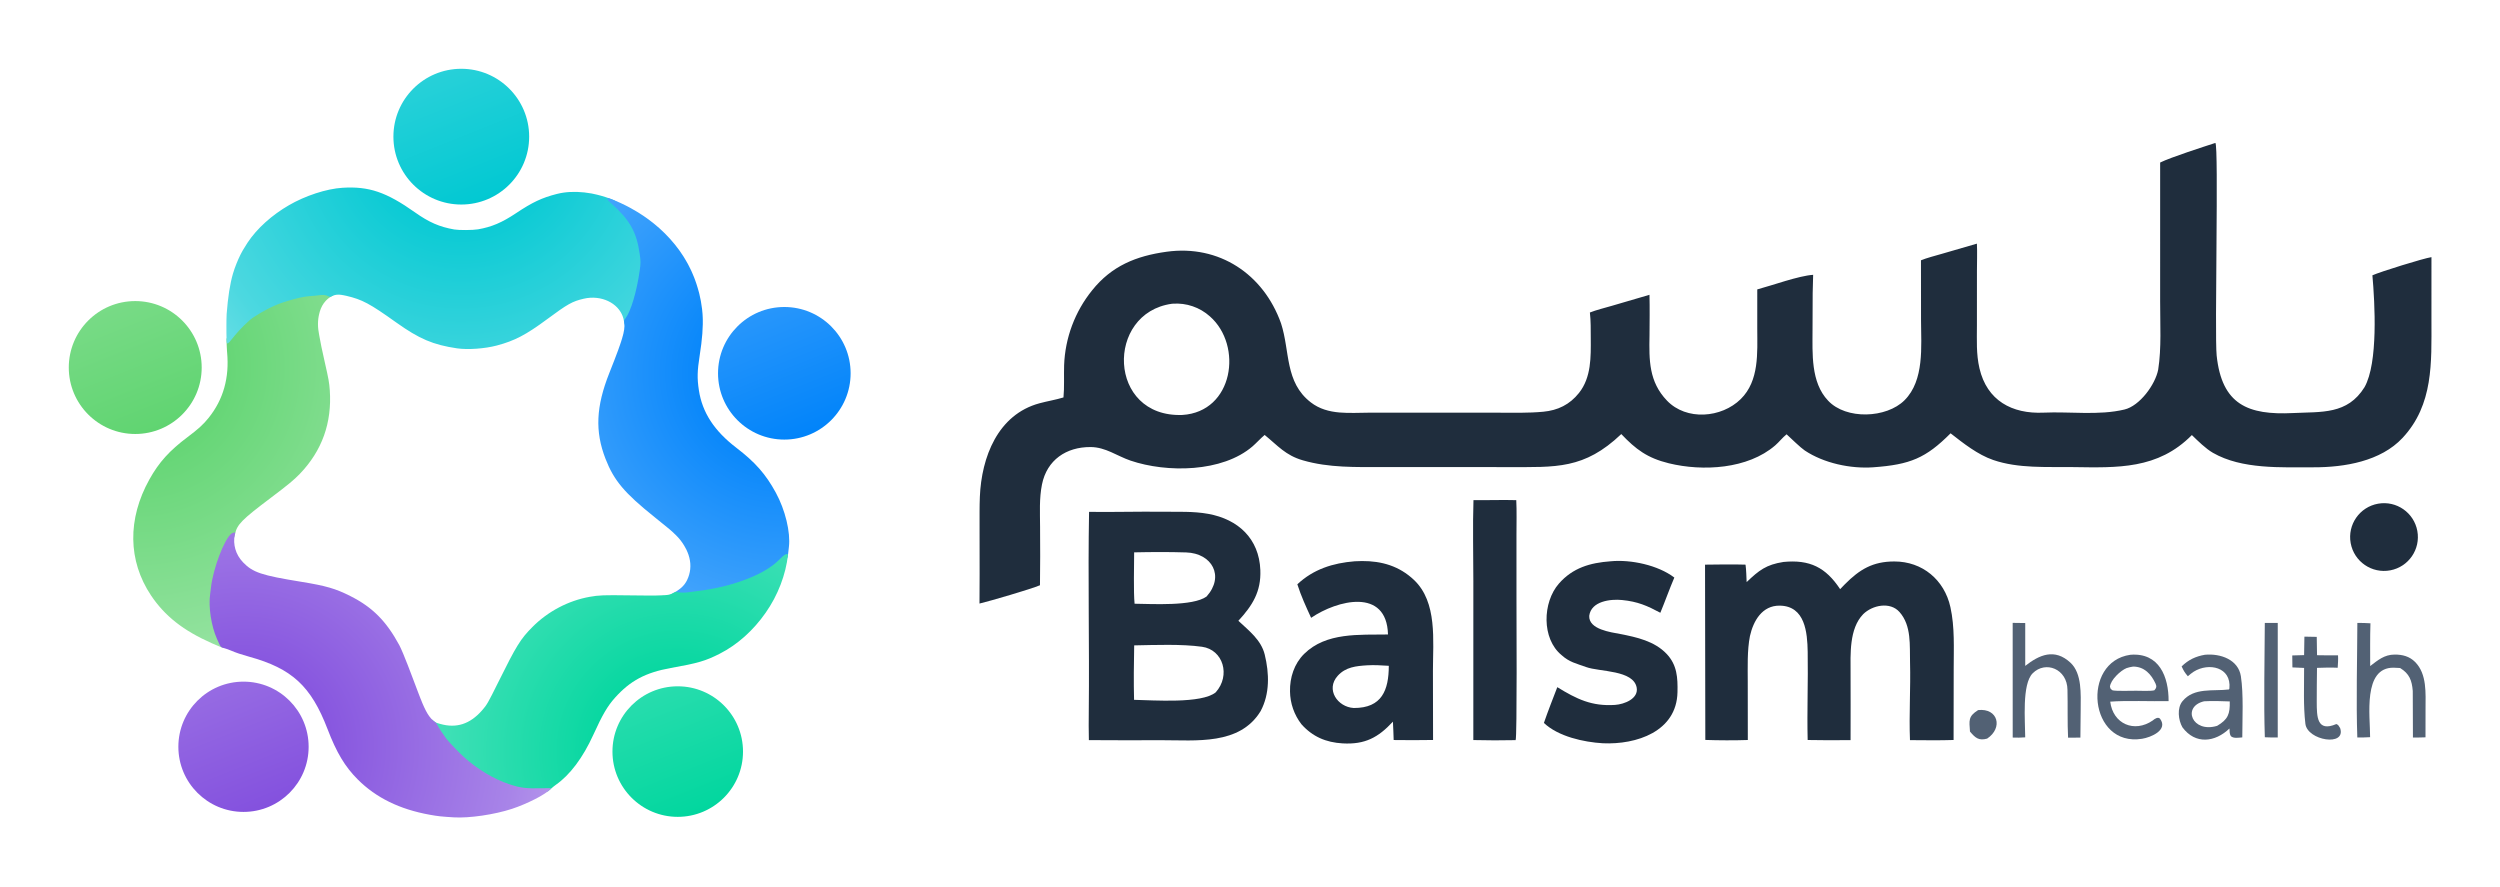
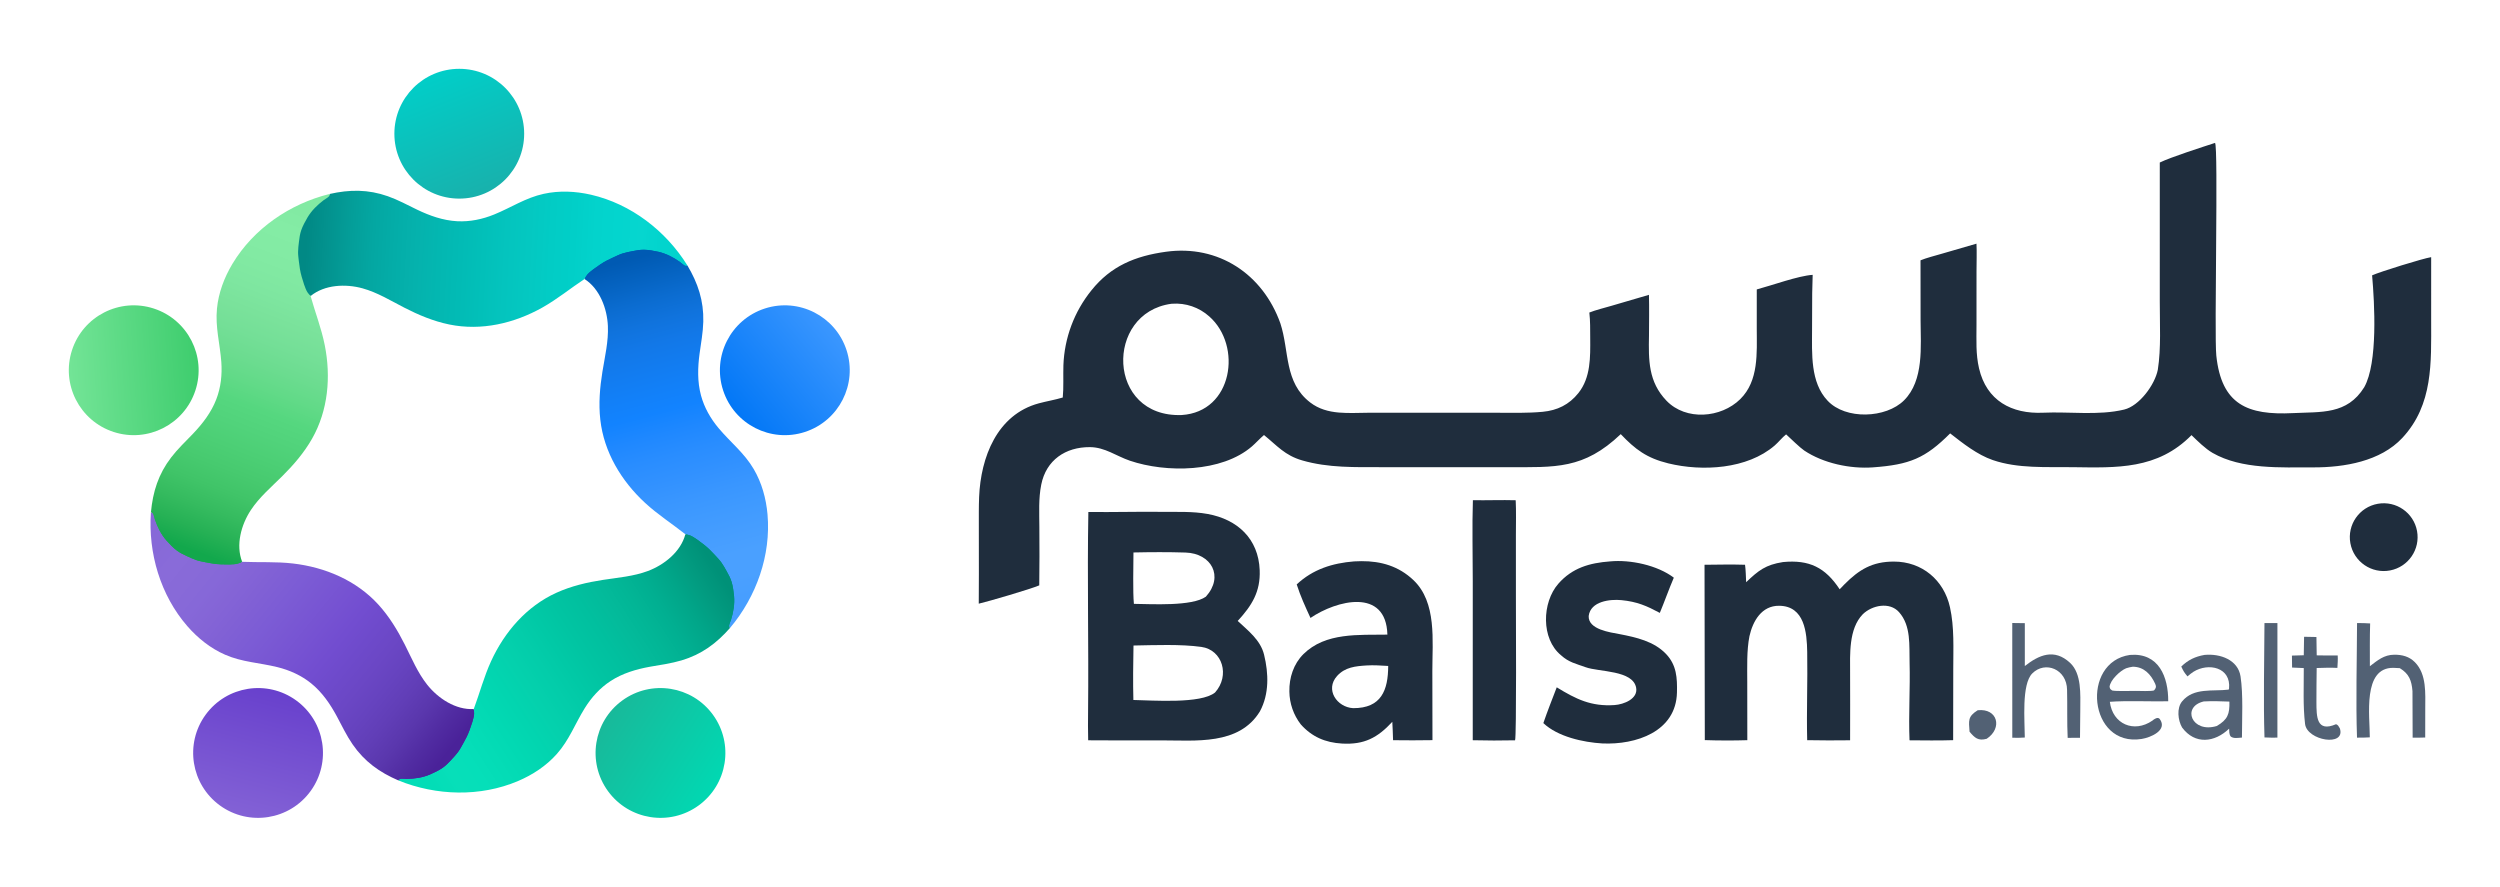
- <svg xmlns="http://www.w3.org/2000/svg" width="581.55" height="206.168" viewBox="0 0 581.55 206.168" version="1.1" role="img" aria-label="Balsm.health · بلسم">
-   <g transform="translate(13.7452,13.5559) scale(0.266528)" aria-label="Balsm">
+ <svg xmlns="http://www.w3.org/2000/svg" width="581.293" height="206.168" viewBox="0 0 581.293 206.168" version="1.1" role="img" aria-label="Balsm.health · بلسم">
+   <g transform="translate(10.4321,12.1406) scale(0.257295)" aria-label="Balsm">
    <defs>
-       <radialGradient id="h-f-emerald" gradientUnits="userSpaceOnUse" cx="66.46" cy="269.91" r="430">
-         <stop offset="0.12" stop-color="#5FD470" />
-         <stop offset="0.55" stop-color="#8FE19B" />
-         <stop offset="1" stop-color="#DCF6E0" />
-       </radialGradient>
-       <radialGradient id="h-f-teal" gradientUnits="userSpaceOnUse" cx="351.03" cy="68.41" r="430">
-         <stop offset="0.12" stop-color="#00C8D2" />
-         <stop offset="0.55" stop-color="#4CD8E0" />
-         <stop offset="1" stop-color="#C7F3F5" />
-       </radialGradient>
-       <radialGradient id="h-f-blue" gradientUnits="userSpaceOnUse" cx="632.97" cy="274.94" r="430">
-         <stop offset="0.12" stop-color="#0083FA" />
-         <stop offset="0.55" stop-color="#4CA8FC" />
-         <stop offset="1" stop-color="#C7E4FE" />
-       </radialGradient>
-       <radialGradient id="h-f-mint" gradientUnits="userSpaceOnUse" cx="539.94" cy="605.1" r="430">
-         <stop offset="0.12" stop-color="#00D69E" />
-         <stop offset="0.55" stop-color="#4CE2BB" />
-         <stop offset="1" stop-color="#C7F6EA" />
-       </radialGradient>
-       <radialGradient id="h-f-violet" gradientUnits="userSpaceOnUse" cx="160.95" cy="600.91" r="430">
-         <stop offset="0.12" stop-color="#8350DE" />
-         <stop offset="0.55" stop-color="#A884E8" />
-         <stop offset="1" stop-color="#E4D8F8" />
-       </radialGradient>
-       <linearGradient id="h-f-dot-emerald" gradientUnits="userSpaceOnUse" x1="43.3" y1="211.9" x2="89.7" y2="327.9">
-         <stop offset="0" stop-color="#79DB87" />
-         <stop offset="1" stop-color="#5FD470" />
+       <path id="h-ribbon" d="M257.162 128.139C257.3 128.64 257.417 129.1 257.194 129.599C256.537 131.056 253.388 132.619 252.073 133.611C246.269 137.99 241.111 143.012 237.367 149.282C235.389 152.581 232.823 157.397 231.623 161.011C230.413 164.694 230.078 167.572 229.607 171.35C229.241 174.338 228.875 177.356 228.828 180.366C228.783 183.256 229.208 186.028 229.522 188.89C230.047 193.583 230.712 198.166 232.027 202.724C233.156 206.61 235.158 213.561 237.24 216.872C238.043 218.136 239.147 219.223 240.141 220.338C252.798 209.967 271.892 209.18 287.05 213.373C300.47 217.096 312.46 224.481 324.756 230.808C337.68 237.458 351.179 243.121 365.484 246.059C394.382 251.996 424.07 245.067 449.488 230.795C463.109 223.139 474.772 213.522 487.682 204.952C488.435 203.662 489.127 202.276 490.081 201.122C492.587 198.118 498.579 194.066 501.926 191.792C505.854 189.132 510.008 187.083 514.309 185.134C516.934 183.951 519.439 182.69 522.201 181.841C525.078 180.955 528.062 180.37 531.017 179.795C534.755 179.076 537.596 178.505 541.473 178.518C545.28 178.542 550.654 179.495 554.403 180.356C561.523 181.98 567.893 185.333 573.85 189.499C575.201 190.444 577.661 192.955 579.249 193.131C579.792 193.188 580.194 192.934 580.628 192.649C561.156 161.38 529.688 137.109 493.532 128.783C479.52 125.567 464.883 124.887 450.776 127.98C434.356 131.571 421.268 140.46 406.004 146.658C395.451 150.95 384.177 153.329 372.75 152.747C359.914 152.087 347.877 147.802 336.387 142.279C327.659 138.072 319.135 133.396 309.972 130.166C292.146 123.879 275.435 123.998 257.162 128.139Z" />
+       <path id="h-seam" d="M256.52 129.05L256.52 129.08L256.51 129.10L256.51 129.12L256.51 129.13L256.50 129.15L256.50 129.17L256.49 129.18L256.49 129.20L256.48 129.22L256.47 129.23L256.47 129.25L256.49 129.20L256.31 129.49L256.05 129.75L255.70 130.03L255.27 130.31L254.78 130.58L254.24 130.84L253.68 131.08L253.11 131.30L252.55 131.52L252 131.73L251.47 131.94L250.98 132.18L249.27 132.99L247.60 133.89L245.99 134.89L244.49 136.03L243.11 137.32L241.78 138.66L240.49 140.05L239.25 141.48L238.06 142.97L236.91 144.51L235.82 146.10L234.81 147.71L234.27 148.62L233.73 149.56L233.18 150.55L232.62 151.57L232.07 152.62L231.52 153.68L230.99 154.76L230.48 155.84L230 156.92L229.55 157.99L229.14 159.04L228.78 160.06L228.47 161.05L228.19 162L227.95 162.93L227.74 163.84L227.55 164.73L227.38 165.62L227.24 166.50L227.10 167.37L226.98 168.25L226.86 169.14L226.75 170.05L226.63 170.98L226.54 171.74L226.45 172.49L226.36 173.25L226.27 174.02L226.19 174.79L226.11 175.57L226.04 176.35L225.98 177.13L225.92 177.92L225.88 178.72L225.85 179.52L225.83 180.33L225.83 181.12L225.84 181.90L225.88 182.68L225.93 183.44L225.99 184.19L226.05 184.93L226.13 185.67L226.21 186.39L226.30 187.11L226.38 187.82L226.46 188.52L226.54 189.23L226.68 190.41L226.82 191.60L226.98 192.79L227.14 193.98L227.33 195.17L227.52 196.37L227.74 197.56L227.97 198.76L228.23 199.95L228.51 201.15L228.81 202.35L229.14 203.54L229.45 204.60L229.78 205.74L230.15 206.98L230.59 208.27L231.15 209.57L231.80 210.86L232.52 212.13L233.29 213.35L234.07 214.51L234.84 215.59L235.59 216.58L236.29 217.44L236.52 217.71L236.74 217.95L236.96 218.18L237.17 218.41L237.39 218.63L237.61 218.85L237.83 219.07L238.05 219.28L238.26 219.49L238.47 219.71L238.68 219.92L238.88 220.14L240.06 219.06L239.86 218.84L239.67 218.62L239.48 218.40L239.30 218.17L239.13 217.94L238.97 217.71L238.81 217.48L238.66 217.24L238.52 217L238.40 216.76L238.28 216.52L238.19 216.31L237.86 215.37L237.58 214.30L237.34 213.12L237.14 211.85L236.95 210.52L236.75 209.17L236.52 207.82L236.24 206.50L235.90 205.24L235.54 204.04L235.21 202.91L234.91 201.91L234.61 200.81L234.34 199.73L234.08 198.64L233.85 197.55L233.63 196.45L233.43 195.35L233.25 194.24L233.08 193.12L232.92 191.99L232.77 190.85L232.64 189.71L232.50 188.55L232.42 187.83L232.34 187.12L232.25 186.41L232.17 185.71L232.10 185.02L232.03 184.34L231.96 183.67L231.91 183.01L231.87 182.35L231.84 181.70L231.83 181.06L231.83 180.41L231.84 179.71L231.87 179L231.91 178.29L231.96 177.58L232.02 176.86L232.08 176.13L232.16 175.41L232.23 174.67L232.32 173.94L232.40 173.20L232.49 172.46L232.58 171.72L232.70 170.80L232.81 169.91L232.92 169.06L233.04 168.24L233.16 167.45L233.29 166.67L233.44 165.90L233.60 165.14L233.78 164.37L233.98 163.59L234.21 162.78L234.47 161.96L234.76 161.13L235.11 160.24L235.50 159.31L235.93 158.35L236.40 157.37L236.88 156.37L237.39 155.38L237.91 154.40L238.43 153.45L238.95 152.53L239.45 151.65L239.92 150.85L240.84 149.38L241.79 147.99L242.80 146.64L243.86 145.33L244.96 144.05L246.11 142.81L247.31 141.61L248.54 140.42L249.72 139.16L250.86 137.83L252 136.45L253.16 135.05L253.40 134.76L253.73 134.41L254.13 134.02L254.57 133.60L255.04 133.17L255.52 132.72L256 132.27L256.46 131.82L256.90 131.37L257.31 130.91L257.65 130.44L257.90 130L257.96 129.87L257.98 129.80L258 129.74L258.02 129.68L258.04 129.61L258.06 129.55L258.07 129.49L258.08 129.43L258.09 129.36L258.10 129.30L258.11 129.24L258.11 129.19Z" />
+       <circle id="h-head" cx="374.5" cy="73.655" r="58.65" />
+       <linearGradient id="h-ribbon-axis" gradientUnits="userSpaceOnUse" x1="236.232" y1="170.556" x2="557.445" y2="187.401" />
+       <linearGradient id="h-gradient-aqua" href="#h-ribbon-axis">
+         <stop offset="0" stop-color="#018985" />
+         <stop offset="0.062" stop-color="#03938F" />
+         <stop offset="0.125" stop-color="#049E99" />
+         <stop offset="0.188" stop-color="#04A7A2" />
+         <stop offset="0.25" stop-color="#04ADA8" />
+         <stop offset="0.312" stop-color="#05B2AD" />
+         <stop offset="0.375" stop-color="#03B7B1" />
+         <stop offset="0.435" stop-color="#02BBB5" />
+         <stop offset="0.5" stop-color="#02C0B9" />
+         <stop offset="0.562" stop-color="#04C4BE" />
+         <stop offset="0.625" stop-color="#04C8C1" />
+         <stop offset="0.688" stop-color="#02CCC5" />
+         <stop offset="0.75" stop-color="#01CFC8" />
+         <stop offset="0.812" stop-color="#03D3CC" />
+         <stop offset="0.875" stop-color="#03D5CE" />
+         <stop offset="0.938" stop-color="#06D6CF" />
+         <stop offset="1" stop-color="#02D4CD" />
      </linearGradient>
-       <linearGradient id="h-f-dot-teal" gradientUnits="userSpaceOnUse" x1="327.3" y1="9.2" x2="374.7" y2="127.7">
-         <stop offset="0" stop-color="#29D1D9" />
-         <stop offset="1" stop-color="#00C8D2" />
+       <linearGradient id="h-gradient-blue" href="#h-ribbon-axis">
+         <stop offset="0" stop-color="#005AB3" />
+         <stop offset="0.062" stop-color="#0563C1" />
+         <stop offset="0.125" stop-color="#0B6CD0" />
+         <stop offset="0.188" stop-color="#1073DD" />
+         <stop offset="0.25" stop-color="#1278E8" />
+         <stop offset="0.312" stop-color="#127CF0" />
+         <stop offset="0.375" stop-color="#1280F8" />
+         <stop offset="0.435" stop-color="#1283FF" />
+         <stop offset="0.5" stop-color="#1F88FF" />
+         <stop offset="0.562" stop-color="#298DFF" />
+         <stop offset="0.625" stop-color="#3191FF" />
+         <stop offset="0.688" stop-color="#3996FF" />
+         <stop offset="0.75" stop-color="#3F9AFF" />
+         <stop offset="0.812" stop-color="#459DFF" />
+         <stop offset="0.875" stop-color="#4AA0FF" />
+         <stop offset="0.938" stop-color="#4AA0FF" />
+         <stop offset="1" stop-color="#479EFF" />
      </linearGradient>
-       <linearGradient id="h-f-dot-blue" gradientUnits="userSpaceOnUse" x1="609.8" y1="217.1" x2="656.1" y2="332.8">
-         <stop offset="0" stop-color="#2997FB" />
-         <stop offset="1" stop-color="#0083FA" />
+       <linearGradient id="h-gradient-emerald" href="#h-ribbon-axis">
+         <stop offset="0" stop-color="#009178" />
+         <stop offset="0.062" stop-color="#029B80" />
+         <stop offset="0.125" stop-color="#01A689" />
+         <stop offset="0.188" stop-color="#01AF91" />
+         <stop offset="0.25" stop-color="#02B696" />
+         <stop offset="0.312" stop-color="#03BB9B" />
+         <stop offset="0.375" stop-color="#01C09F" />
+         <stop offset="0.435" stop-color="#01C4A2" />
+         <stop offset="0.5" stop-color="#01C9A6" />
+         <stop offset="0.562" stop-color="#03CDAA" />
+         <stop offset="0.625" stop-color="#04D1AD" />
+         <stop offset="0.688" stop-color="#02D5B0" />
+         <stop offset="0.75" stop-color="#02D9B3" />
+         <stop offset="0.812" stop-color="#04DCB6" />
+         <stop offset="0.875" stop-color="#05DFB9" />
+         <stop offset="0.938" stop-color="#07DFB9" />
+         <stop offset="1" stop-color="#03DDB7" />
      </linearGradient>
-       <linearGradient id="h-f-dot-mint" gradientUnits="userSpaceOnUse" x1="517.2" y1="548.1" x2="562.7" y2="662.1">
-         <stop offset="0" stop-color="#29DDAE" />
-         <stop offset="1" stop-color="#00D69E" />
+       <linearGradient id="h-gradient-violet" href="#h-ribbon-axis">
+         <stop offset="0" stop-color="#4A2299" />
+         <stop offset="0.062" stop-color="#512CA2" />
+         <stop offset="0.125" stop-color="#5A37AD" />
+         <stop offset="0.188" stop-color="#613EB7" />
+         <stop offset="0.25" stop-color="#6643BF" />
+         <stop offset="0.312" stop-color="#6B47C5" />
+         <stop offset="0.375" stop-color="#6E4ACB" />
+         <stop offset="0.435" stop-color="#724DD0" />
+         <stop offset="0.5" stop-color="#7652D2" />
+         <stop offset="0.562" stop-color="#7957D3" />
+         <stop offset="0.625" stop-color="#7C5CD5" />
+         <stop offset="0.688" stop-color="#8060D5" />
+         <stop offset="0.75" stop-color="#8464D6" />
+         <stop offset="0.812" stop-color="#8668D8" />
+         <stop offset="0.875" stop-color="#886AD8" />
+         <stop offset="0.938" stop-color="#896BD9" />
+         <stop offset="1" stop-color="#8769D8" />
      </linearGradient>
-       <linearGradient id="h-f-dot-violet" gradientUnits="userSpaceOnUse" x1="138.2" y1="544.1" x2="183.7" y2="657.8">
-         <stop offset="0" stop-color="#976CE3" />
-         <stop offset="1" stop-color="#8350DE" />
+       <linearGradient id="h-gradient-mint" href="#h-ribbon-axis">
+         <stop offset="0" stop-color="#12A84C" />
+         <stop offset="0.062" stop-color="#26B155" />
+         <stop offset="0.125" stop-color="#35BB5F" />
+         <stop offset="0.188" stop-color="#40C468" />
+         <stop offset="0.25" stop-color="#47CA6F" />
+         <stop offset="0.312" stop-color="#4CCF75" />
+         <stop offset="0.375" stop-color="#51D37B" />
+         <stop offset="0.435" stop-color="#55D77F" />
+         <stop offset="0.5" stop-color="#62DA88" />
+         <stop offset="0.562" stop-color="#6CDC90" />
+         <stop offset="0.625" stop-color="#74DF97" />
+         <stop offset="0.688" stop-color="#7AE29B" />
+         <stop offset="0.75" stop-color="#7EE6A0" />
+         <stop offset="0.812" stop-color="#81E9A2" />
+         <stop offset="0.875" stop-color="#83EBA4" />
+         <stop offset="0.938" stop-color="#84ECA5" />
+         <stop offset="1" stop-color="#82EAA3" />
      </linearGradient>
-       <clipPath id="h-ring-clip">
-         <path d="M247.38,113.02 C216.76,114.92 181.30,135.47 164.36,161.12 C152.92,178.46 148.55,193.47 146.23,223.35 C145.81,228.72 146.07,251.25 146.61,256.75 C148.77,278.60 143.36,297.79 130.55,313.78 C125.91,319.57 121.52,323.59 112.13,330.62 C96.32,342.45 87.18,352.59 78.85,367.52 C59.57,402.08 60.06,438.58 80.20,468.76 C92.08,486.56 108.33,499.45 132.38,510.14 C140.82,513.89 141.48,514.16 144.33,514.91 C145.73,515.27 148.28,516.19 150.00,516.94 C154.16,518.75 159.19,520.44 165.85,522.28 C203.22,532.57 219.93,547.99 234.26,585.37 C242.18,606.05 249.54,618.32 260.74,629.51 C276.66,645.41 297.32,655.52 323.50,660.23 C330.69,661.53 333.38,661.82 344.50,662.51 C357.97,663.34 380.11,660.09 395.38,655.05 C408.87,650.60 423.66,643.01 429.12,637.73 C430.23,636.67 432.15,635.09 433.42,634.21 C445.81,625.61 457.15,610.51 466.25,590.50 C474.22,572.97 478.62,565.44 485.16,558.12 C498.45,543.27 511.94,536.08 533.88,532.16 C557.58,527.92 564.05,526.04 576.50,519.73 C608.42,503.56 632.25,468.97 636.23,433.00 C636.51,430.45 636.86,427.42 637.00,426.25 C638.48,413.67 633.75,394.16 625.57,379.13 C616.79,363.03 607.60,352.57 591.08,339.93 C571.78,325.16 561.36,309.15 558.40,289.72 C556.81,279.30 556.96,273.03 559.12,259.25 C561.93,241.36 562.51,230.07 561.18,218.87 C556.75,181.54 534.49,150.14 498.63,130.62 C475.44,118.00 452.89,113.70 434.50,118.40 C421.37,121.76 413.18,125.62 398.82,135.20 C386.48,143.43 377.56,147.22 365.63,149.30 C361.25,150.06 348.92,150.14 344.88,149.42 C332.00,147.15 322.91,143.19 310.61,134.48 C285.60,116.78 270.34,111.60 247.38,113.02 M250.75,207.34 C264.66,210.63 271.02,214.03 294.12,230.50 C314.39,244.96 326.39,250.07 347.38,253.18 C356.63,254.54 371.60,253.48 382.00,250.71 C397.60,246.56 407.45,241.41 425.75,227.87 C443.93,214.41 447.88,212.19 457.88,209.85 C473.38,206.22 488.91,213.90 492.48,226.96 C494.86,235.66 493.22,242.05 480.28,274.57 C468.58,303.98 467.61,325.65 476.91,349.59 C484.28,368.55 493.44,379.44 519.75,400.49 C532.85,410.97 535.03,412.82 538.50,416.40 C550.66,428.98 554.11,443.04 548.08,455.48 C545.42,460.97 538.61,466.46 532.38,468.14 C529.67,468.87 518.20,469.06 496.88,468.75 C475.35,468.44 471.14,468.60 463.12,470.03 C444.46,473.36 426.67,482.73 413.12,496.36 C402.70,506.84 399.17,512.55 383.24,544.69 C374.24,562.86 373.36,564.37 369.04,569.27 C358.57,581.13 346.77,584.95 332.75,580.99 C328.66,579.83 328.57,579.78 326.04,577.53 C321.86,573.80 318.77,567.90 313.15,552.88 C311.40,548.20 309.14,542.24 308.13,539.62 C307.12,537.01 305.43,532.57 304.37,529.75 C302.04,523.55 298.34,514.82 296.95,512.25 C285.54,491.18 273.54,479.12 254.26,469.39 C241.27,462.83 232.96,460.42 211.13,456.88 C176.63,451.28 169.06,448.75 160.61,439.97 C154.01,433.12 151.47,424.15 153.56,415.10 C155.50,406.75 159.51,402.70 184.63,383.75 C199.65,372.43 205.08,367.94 210.01,362.82 C229.51,342.57 238.27,318.12 236.25,289.62 C235.77,282.92 235.28,280.18 231.72,264.50 C227.26,244.84 225.84,236.32 226.08,230.50 C226.45,221.23 229.26,214.44 234.55,209.99 C239.14,206.14 243.00,205.51 250.75,207.34" id="h-ring-clip-path" />
-       </clipPath>
+       <linearGradient id="h-head-axis" gradientUnits="userSpaceOnUse" x1="351.006" y1="15.035" x2="397.934" y2="132.355" />
+       <linearGradient id="h-head-aqua" href="#h-head-axis">
+         <stop offset="0" stop-color="#00CFC9" />
+         <stop offset="1" stop-color="#19B0AB" />
+       </linearGradient>
+       <linearGradient id="h-head-blue" href="#h-head-axis">
+         <stop offset="0" stop-color="#3D98FF" />
+         <stop offset="1" stop-color="#0076F6" />
+       </linearGradient>
+       <linearGradient id="h-head-emerald" href="#h-head-axis">
+         <stop offset="0" stop-color="#00D9B3" />
+         <stop offset="1" stop-color="#19B899" />
+       </linearGradient>
+       <linearGradient id="h-head-violet" href="#h-head-axis">
+         <stop offset="0" stop-color="#8463D6" />
+         <stop offset="1" stop-color="#673FCC" />
+       </linearGradient>
+       <linearGradient id="h-head-mint" href="#h-head-axis">
+         <stop offset="0" stop-color="#75E598" />
+         <stop offset="1" stop-color="#3CCC6C" />
+       </linearGradient>
    </defs>
-     <g id="h-ring" clip-path="url(#h-ring-clip)">
-       <path id="h-ring-left" fill="url(#h-f-emerald)" d="M223.25,203.90 C222.08,204.09 219.27,204.35 217.00,204.49 C210.98,204.83 203.88,206.41 193.62,209.68 C184.99,212.42 175.26,217.28 166.25,223.34 C161.65,226.44 152.91,235.41 147.14,242.97 C145.77,244.76 145.71,246.34 146.64,256.62 C148.66,279.02 143.38,297.77 130.55,313.79 C125.91,319.58 121.52,323.59 112.12,330.62 C96.32,342.45 87.17,352.59 78.85,367.52 C59.57,402.08 60.05,438.58 80.20,468.76 C92.29,486.88 108.27,499.43 133.47,510.62 C146.61,516.45 146.80,516.40 142.94,508.34 C137.96,497.98 136.80,494.18 135.24,483.18 C134.42,477.36 134.32,474.11 134.86,470.50 C135.06,469.19 135.35,466.89 135.51,465.38 C137.07,450.47 145.83,425.88 151.96,419.19 C152.84,418.23 153.00,417.85 153.51,415.40 C155.28,406.95 159.32,402.84 184.63,383.75 C199.65,372.43 205.08,367.94 210.01,362.82 C229.51,342.57 238.27,318.12 236.25,289.62 C235.77,282.92 235.28,280.18 231.72,264.50 C229.34,254.03 226.66,240.45 226.23,236.75 C224.73,223.68 229.55,211.79 238.00,207.71 C243.66,204.99 233.15,202.27 223.25,203.90" />
-       <path id="h-ring-top" fill="url(#h-f-teal)" d="M247.38,113.02 C233.36,113.89 214.77,119.97 200.31,128.41 C177.90,141.49 163.36,157.75 154.78,179.31 C150.03,191.25 147.96,201.84 146.25,223.00 C146.12,224.58 146.01,231.02 146.00,237.31 C146.00,251.96 145.59,251.68 153.22,242.12 C157.37,236.92 165.66,228.75 169.25,226.34 C178.27,220.28 187.99,215.42 196.62,212.68 C206.78,209.44 214.03,207.82 219.75,207.51 C221.88,207.40 224.97,207.10 226.61,206.86 C230.38,206.30 233.03,206.57 235.15,207.72 C236.51,208.46 236.51,208.46 237.94,207.73 C241.43,205.96 244.47,205.87 250.75,207.34 C264.63,210.61 271.02,214.02 294.12,230.50 C314.39,244.96 326.39,250.07 347.38,253.18 C356.63,254.54 371.60,253.48 382.00,250.71 C397.60,246.56 407.45,241.41 425.75,227.87 C443.93,214.41 447.88,212.19 457.88,209.85 C472.84,206.35 487.96,213.38 492.09,225.75 C492.64,227.41 492.83,228.27 493.39,231.69 C493.78,234.08 497.30,231.06 499.75,226.23 C502.22,221.39 507.06,204.92 508.49,196.55 C511.14,181.00 511.15,172.92 508.53,160.24 C507.26,154.10 503.68,145.60 500.07,140.12 C495.98,133.92 487.41,125.13 484.13,123.76 C467.34,116.75 448.79,114.75 434.50,118.40 C421.37,121.76 413.18,125.62 398.82,135.20 C386.48,143.43 377.56,147.22 365.63,149.30 C361.25,150.06 348.92,150.14 344.88,149.42 C332.00,147.15 322.91,143.19 310.61,134.48 C285.60,116.78 270.34,111.60 247.38,113.02" />
-       <path id="h-ring-right" fill="url(#h-f-blue)" d="M478.76,122.79 C478.76,123.85 478.82,123.92 481.57,126.36 C498.10,141.03 504.00,151.45 506.76,170.83 C507.68,177.33 507.68,178.67 506.75,185.29 C504.14,203.66 499.08,220.70 494.37,226.96 C492.98,228.81 492.98,228.81 493.29,231.24 C494.10,237.77 491.58,246.17 480.28,274.57 C468.58,303.98 467.61,325.65 476.91,349.59 C484.28,368.55 493.44,379.44 519.75,400.49 C537.83,414.95 541.03,418.03 545.55,425.30 C551.71,435.22 552.64,446.08 548.12,455.40 C545.99,459.81 542.56,463.17 537.28,466.01 C534.47,467.53 534.16,468.03 535.62,468.64 C537.85,469.57 547.73,469.72 553.50,468.92 C555.08,468.69 558.57,468.22 561.25,467.87 C574.39,466.12 584.65,463.86 595.38,460.33 C612.51,454.70 623.92,448.34 632.68,439.55 C635.84,436.37 635.84,436.37 636.28,432.50 C636.52,430.37 636.83,427.61 636.98,426.37 C638.48,413.67 633.79,394.23 625.56,379.13 C616.79,363.03 607.59,352.57 591.07,339.93 C571.78,325.16 561.36,309.15 558.40,289.72 C556.81,279.30 556.96,273.03 559.12,259.25 C563.50,231.36 562.69,215.65 555.83,195.50 C545.08,163.94 518.43,137.41 483.50,123.50 C478.33,121.45 478.75,121.51 478.76,122.79" />
-       <path id="h-ring-lower-right" fill="url(#h-f-mint)" d="M633.12,433.48 C632.44,433.87 630.70,435.43 629.25,436.92 C621.41,445.06 609.26,451.78 592.38,457.33 C580.47,461.25 568.72,463.69 552.62,465.62 C550.84,465.83 548.50,466.12 547.42,466.26 C545.38,466.53 540.13,466.23 538.93,465.77 C538.43,465.58 537.90,465.74 536.10,466.64 C531.42,468.95 526.94,469.19 496.88,468.75 C475.35,468.44 471.14,468.60 463.12,470.03 C444.46,473.36 426.67,482.73 413.12,496.36 C402.70,506.84 399.17,512.55 383.24,544.69 C374.24,562.86 373.36,564.37 369.04,569.27 C358.58,581.13 346.75,584.95 332.76,580.99 C328.53,579.79 328.69,579.86 326.83,578.23 C325.38,576.96 325.38,576.96 325.30,578.37 C325.15,581.25 326.71,584.78 330.87,591.00 C334.84,596.91 335.57,597.82 341.26,603.85 C356.42,619.92 372.52,630.79 389.63,636.49 C399.46,639.76 404.14,640.40 417.63,640.31 C426.98,640.25 426.38,640.38 428.97,637.88 C430.16,636.75 432.16,635.10 433.42,634.22 C445.84,625.58 457.15,610.51 466.25,590.50 C474.22,572.97 478.62,565.44 485.16,558.13 C498.45,543.27 511.94,536.08 533.88,532.16 C557.58,527.93 564.05,526.04 576.50,519.73 C607.89,503.83 632.26,468.86 636.13,434.19 C636.32,432.43 635.34,432.20 633.13,433.48" />
-       <path id="h-ring-lower-left" fill="url(#h-f-violet)" d="M150.46,414.82 C144.09,419.69 134.25,445.73 132.50,462.38 C132.35,463.89 132.06,466.19 131.86,467.50 C130.20,478.50 132.78,495.52 137.79,506.75 C141.14,514.26 140.94,514.00 144.25,514.90 C145.83,515.32 148.47,516.26 150.12,516.99 C154.14,518.74 159.22,520.45 165.85,522.28 C203.22,532.57 219.93,547.99 234.25,585.38 C242.18,606.05 249.54,618.32 260.74,629.51 C276.66,645.41 297.32,655.53 323.50,660.24 C330.69,661.53 333.38,661.82 344.50,662.51 C357.97,663.34 380.11,660.10 395.38,655.06 C408.36,650.77 424.54,642.53 428.88,638.00 C429.88,636.96 429.88,636.96 422.00,637.12 C407.19,637.44 402.86,636.90 392.62,633.49 C379.38,629.08 364.79,620.30 353.24,609.79 C349.06,605.99 339.91,596.45 337.88,593.77 C335.62,590.78 331.13,583.91 330.17,581.96 C329.62,580.84 328.95,579.86 328.55,579.60 C323.08,576.07 319.50,569.84 313.15,552.87 C311.40,548.20 309.14,542.24 308.13,539.62 C307.12,537.01 305.43,532.57 304.37,529.75 C302.04,523.55 298.34,514.82 296.95,512.25 C285.54,491.17 273.54,479.12 254.26,469.39 C241.27,462.83 232.96,460.42 211.13,456.87 C176.63,451.28 169.06,448.74 160.61,439.97 C154.33,433.45 151.52,424.20 153.34,416.04 C153.57,415.04 153.75,414.17 153.75,414.11 C153.75,413.59 151.41,414.10 150.46,414.82" />
+     <g id="h-ring">
+       <use href="#h-seam" fill="url(#h-gradient-aqua)" />
+       <use href="#h-seam" transform="rotate(72 374.5 383)" fill="url(#h-gradient-blue)" />
+       <use href="#h-seam" transform="rotate(144 374.5 383)" fill="url(#h-gradient-emerald)" />
+       <use href="#h-seam" transform="rotate(216 374.5 383)" fill="url(#h-gradient-violet)" />
+       <use href="#h-seam" transform="rotate(288 374.5 383)" fill="url(#h-gradient-mint)" />
+       <use href="#h-seam" fill="url(#h-gradient-aqua)" />
+       <use href="#h-seam" transform="rotate(72 374.5 383)" fill="url(#h-gradient-blue)" />
+       <use href="#h-seam" transform="rotate(144 374.5 383)" fill="url(#h-gradient-emerald)" />
+       <use href="#h-seam" transform="rotate(216 374.5 383)" fill="url(#h-gradient-violet)" />
+       <use href="#h-seam" transform="rotate(288 374.5 383)" fill="url(#h-gradient-mint)" />
+       <use href="#h-seam" fill="url(#h-gradient-aqua)" />
+       <use href="#h-seam" transform="rotate(72 374.5 383)" fill="url(#h-gradient-blue)" />
+       <use href="#h-seam" transform="rotate(144 374.5 383)" fill="url(#h-gradient-emerald)" />
+       <use href="#h-seam" transform="rotate(216 374.5 383)" fill="url(#h-gradient-violet)" />
+       <use href="#h-seam" transform="rotate(288 374.5 383)" fill="url(#h-gradient-mint)" />
+       <use href="#h-ribbon" fill="url(#h-gradient-aqua)" />
+       <use href="#h-ribbon" transform="rotate(72 374.5 383)" fill="url(#h-gradient-blue)" />
+       <use href="#h-ribbon" transform="rotate(144 374.5 383)" fill="url(#h-gradient-emerald)" />
+       <use href="#h-ribbon" transform="rotate(216 374.5 383)" fill="url(#h-gradient-violet)" />
+       <use href="#h-ribbon" transform="rotate(288 374.5 383)" fill="url(#h-gradient-mint)" />
    </g>
-     <g id="h-dots">
-       <circle id="h-dot-left" fill="url(#h-f-dot-emerald)" cx="66.46" cy="269.91" r="58.0" />
-       <circle id="h-dot-top" fill="url(#h-f-dot-teal)" cx="351.03" cy="68.41" r="59.24" />
-       <circle id="h-dot-right" fill="url(#h-f-dot-blue)" cx="632.97" cy="274.94" r="57.86" />
-       <circle id="h-dot-lower-right" fill="url(#h-f-dot-mint)" cx="539.94" cy="605.1" r="56.97" />
-       <circle id="h-dot-lower-left" fill="url(#h-f-dot-violet)" cx="160.95" cy="600.91" r="56.85" />
+     <g id="h-heads">
+       <use href="#h-head" fill="url(#h-head-aqua)" />
+       <use href="#h-head" transform="rotate(72 374.5 383)" fill="url(#h-head-blue)" />
+       <use href="#h-head" transform="rotate(144 374.5 383)" fill="url(#h-head-emerald)" />
+       <use href="#h-head" transform="rotate(216 374.5 383)" fill="url(#h-head-violet)" />
+       <use href="#h-head" transform="rotate(288 374.5 383)" fill="url(#h-head-mint)" />
    </g>
  </g>
-   <g transform="translate(215.8506,21.2426) scale(3.000657)">
+   <g transform="translate(215.5803,21.2258) scale(3.000264)">
    <g transform="translate(-75.1,-194.95)">
      <g style="display:inline" id="g2" transform="matrix(0.05638158,0,0,0.05638158,77.26084,194.9944)">
        <g id="g5" transform="matrix(1.015193,0,0,1.015193,-25.93985,-11.06128)">
          <path fill="#526174" fill-rule="evenodd" d="m 1616.38,773.268 c 39.21,-3.219 52,30.059 51.78,62.775 -23.41,0.462 -56.87,-1.032 -79.04,0.701 3.65,30.188 32.66,42.75 57.64,25.461 2.15,-2.021 7.43,-5.542 9.95,-2.136 11.05,15.177 -12.36,25.036 -24.49,26.973 -71.99,11.505 -82.74,-104.259 -15.84,-113.774 z m 3.84,15.965 c 15.09,0.13 24.41,10.207 30.35,23.246 1.74,3.827 1.03,5.981 -1.67,8.887 -4.47,1.285 -19.22,0.678 -24.65,0.613 -6.62,-0.029 -26.59,0.664 -31.94,-0.539 -3.12,-2.446 -2.36,-1.201 -3.56,-4.906 0.72,-9.12 14.34,-21.971 22.46,-25.209 2.39,-0.952 6.41,-1.664 9.01,-2.092 z" id="path7-6" />
          <path fill="#526174" fill-rule="evenodd" d="m 1717.33,773.25 c 21.52,-2.025 45.35,6.825 48.75,29.107 3.73,24.414 1.96,57.953 1.91,82.804 -5.1,0.38 -11.5,1.675 -15.26,-1.49 -2.16,-2.917 -1.93,-6.866 -2.11,-10.558 -19.54,18.711 -46.14,22.065 -63.71,-1.603 -5.59,-9.767 -7.55,-26.097 0.06,-35.352 15.61,-18.992 41.56,-13.263 62.9,-15.911 0.28,-0.426 0.6,-0.847 0.65,-1.361 2.92,-28.927 -27.93,-35.515 -48.32,-22.728 -2.98,1.872 -5.37,3.981 -7.94,6.193 -4.5,-5.288 -5.55,-7.24 -8.43,-13.327 9.23,-9.025 18.98,-13.593 31.5,-15.774 z m -1.02,62.993 c 10.41,-0.606 24.33,-0.274 34.69,0.21 0.46,16.874 -2.29,24.364 -17.07,33.051 -33.86,10.273 -48.17,-26.153 -17.62,-33.261 z" id="path8-2" />
          <path fill="#526174" d="m 1923.83,730.136 c 5.91,-0.189 11.83,0.207 17.74,0.5 -0.62,18.931 -0.35,38.893 -0.37,57.905 10.43,-7.925 19.01,-15.447 33.01,-15.559 10.54,-0.084 20.22,2.347 27.87,10.072 16.26,16.398 14.1,42.46 14.1,63.772 l -0.06,38.257 c -5.53,0.306 -11.46,0.212 -17.02,0.231 -0.18,-21.003 -0.25,-42.008 -0.22,-63.012 -1.18,-14.377 -4.49,-23.322 -17.13,-31.112 -2.9,-0.247 -5.8,-0.39 -8.71,-0.429 -42.01,-0.556 -31.87,65.504 -31.93,94.106 -5.77,0.458 -11.54,0.384 -17.33,0.399 -1.72,-47.696 -0.11,-106.658 0.05,-155.13" id="path10-0" />
          <path fill="#526174" d="m 1457,730.046 17.01,0.232 v 58.04 c 18.99,-14.925 39.81,-24.34 61.36,-4.233 15.69,14.647 13.79,42.78 13.74,62.923 q -0.045,19.218 -0.39,38.433 c -5.48,0.134 -11.19,0.086 -16.69,0.119 -1.05,-20.368 -0.28,-43.928 -0.82,-64.883 -0.33,-28.358 -29.76,-39.773 -47.12,-22.348 -14.73,14.779 -10.16,64.579 -10.11,86.776 -6.26,0.536 -10.67,0.436 -16.94,0.277 z" id="path11-3" />
          <path fill="#526174" d="m 1852.11,748.691 16.72,0.322 0.39,24.842 c 9.03,0.301 19.31,0.128 28.43,0.159 0.34,5.827 -0.08,11.017 -0.44,16.826 -9.42,-0.502 -18.61,-0.117 -28.03,0.154 -0.14,15.351 -0.43,30.807 -0.35,46.156 0.1,19.728 -0.01,41.324 26.59,29.92 3.2,1.45 2.86,2.175 5.14,5.654 8.2,25.348 -44.4,16.672 -47.11,-5.947 -2.97,-24.903 -1.6,-50.576 -1.75,-75.706 l -15.83,-0.698 -0.2,-16.198 16.03,-0.458 z" id="path14-1" />
          <path fill="#526174" d="m 1798.48,730.129 17.54,0.013 -0.02,155.107 c -5.33,0.25 -12.03,-0.109 -17.49,-0.271 -1.59,-48.596 -0.23,-105.737 -0.03,-154.849" id="path15-7" />
          <path fill="#1F2D3D" d="m 1951.97,568.627 c 24.84,-4.372 48.55,12.117 53.09,36.92 4.54,24.804 -11.78,48.625 -36.56,53.338 -25.01,4.76 -49.11,-11.76 -53.7,-36.806 -4.59,-25.046 12.1,-49.037 37.17,-53.452" id="path9-7" style="display:inline" transform="translate(-7.3901206e-6)" />
          <path fill="#526174" d="m 1410.2,848.169 c 26.93,-2.965 34.06,24.11 12.2,38.646 -11.52,3.179 -16.1,-1.169 -23.23,-9.552 -1.05,-15.188 -2.6,-20.478 11.03,-29.094" id="path16-2" />
        </g>
        <g id="g3" style="display:inline" transform="translate(-7.3901206e-6)">
          <path fill="#1F2D3D" fill-rule="evenodd" d="m 183.253,577.457 c 33.649,0.483 67.757,-0.605 101.47,-0.163 21.019,0.26 41.635,-0.855 62.39,2.902 41.152,7.45 69.928,34.045 71.644,77.202 1.181,29.707 -10.762,48.737 -30.219,69.839 14.317,13.439 31.313,26.262 36.24,46.395 6.361,25.994 7.111,54.147 -5.71,77.909 -28.754,47.018 -88.568,39.797 -136.396,39.863 -33.227,0.152 -66.454,0.116 -99.68,-0.109 -0.348,-12.892 -0.269,-26.516 -0.131,-39.434 0.974,-91.317 -1.281,-183.137 0.392,-274.404 z m 62.043,183.572 c 28.483,-0.513 65.167,-2.024 93.314,1.915 29.037,4.064 39.629,39.374 18.784,62.658 -19.423,15.915 -85.578,10.795 -112.259,10.291 -0.637,-23.622 -0.306,-51.171 0.161,-74.864 z m -0.051,-127.907 c 23.88,-0.52 47.716,-0.654 71.584,0.111 35.416,1.135 53.182,32.619 27.936,60.667 -18.941,13.549 -74.662,10.121 -98.921,9.86 -1.603,-16.307 -0.643,-52.797 -0.599,-70.638 z" id="path2-9" />
          <path fill="#1F2D3D" fill-rule="evenodd" d="m 548.55,645.395 c 3.314,-0.178 6.632,-0.285 9.951,-0.323 27.249,-0.15 51.314,6.933 71.439,25.922 32.485,30.652 26.099,83.527 26.133,124.894 l 0.163,95.215 c -18.051,0.304 -36.106,0.324 -54.158,0.061 -0.149,-8.308 -0.66,-16.937 -1.035,-25.264 -20.204,21.87 -38.517,31.644 -69.141,29.887 -22.835,-1.309 -41.34,-9.154 -56.653,-26.346 a 75.34,75.34 0 0 1 -15.7,-45.134 c -0.376,-19.001 5.783,-38.072 19.381,-51.519 30.419,-30.08 76.245,-26.045 115.354,-26.751 -1.726,-64.643 -69.816,-47.316 -105.715,-22.904 -7.055,-15.361 -13.803,-29.968 -18.936,-46.093 22.226,-20.838 49.072,-29.252 78.917,-31.645 z m 17.242,143.031 c 9.995,-0.614 19.624,0.123 29.603,0.683 -0.092,33.158 -9.287,58.203 -48.172,58.019 -22.262,-1.23 -39.006,-25.494 -22.08,-44.26 10.941,-12.132 25.354,-13.464 40.649,-14.442 z" id="path3-8" />
          <path fill="#1F2D3D" d="m 900.387,645.4 c 27.811,-2.693 65.106,5.259 87.6,22.384 -6.797,15.857 -12.576,32.38 -19.245,48.403 -18.164,-9.714 -31.046,-15.365 -52.68,-17.53 -15.565,-1.558 -42.496,1.435 -45.086,21.738 -0.902,18.759 29.906,22.545 42.379,24.949 23.077,4.449 47.336,9.891 63.922,27.276 14.662,15.367 15.465,33.085 15.036,52.878 -1.173,54.102 -56.528,72.223 -102.561,70.13 -26.208,-1.514 -61.48,-9.255 -81.095,-27.976 5.629,-16.39 12.196,-32.955 18.408,-49.171 26.503,16.292 47.347,26.558 79.394,24.396 12.911,-0.871 32.462,-8.611 29.768,-23.712 -4.375,-24.525 -50.922,-21.543 -69.596,-28.36 -13.235,-4.832 -22.949,-6.62 -33.691,-16.39 -27.623,-22.598 -26.233,-72.558 -3.699,-98.299 19.053,-21.764 42.888,-28.634 71.146,-30.716" id="path4-6" />
          <path fill="#1F2D3D" d="m 711.806,561.285 c 19.576,0.305 39.427,-0.495 58.837,0.056 0.767,14.489 0.277,33.145 0.279,47.857 l 0.015,86.011 c 0.007,17.52 0.959,192.719 -1.169,196.103 -19.384,0.429 -38.777,0.394 -58.16,-0.103 l 0.025,-218.192 c -0.005,-35.888 -0.986,-76.302 0.173,-111.732" id="path5-5" />
          <path fill="#1F2D3D" d="m 1138.04,646.319 c 36.1,-3.483 58.09,7.376 77.92,37.411 2.12,-2.261 4.27,-4.493 6.46,-6.695 20.39,-20.54 38.45,-31.358 68,-31.388 38.69,-0.04 68.87,25.325 77.16,62.793 6.13,27.684 4.5,56.44 4.52,84.608 l -0.16,98.063 c -19.26,0.665 -40.64,0.325 -59.95,0.196 -1.44,-35.081 1.04,-71.613 0.08,-106.833 -0.64,-23.33 2.28,-50.388 -14.48,-69.311 -12.96,-14.619 -37.29,-9.471 -49.91,2.919 -19.5,20.101 -17.4,55.135 -17.38,81.034 l 0.07,42.989 -0.07,49.167 c -19.66,0.285 -39.33,0.238 -58.99,-0.142 -0.99,-40.194 0.74,-80.895 0.03,-121.205 -0.46,-26.424 -3.39,-63.159 -38.52,-63.536 -24.13,-0.26 -36.22,21.024 -40.87,41.802 -3.9,19.736 -3.02,42.798 -3.02,63.204 l 0.09,79.736 c -17.98,0.625 -40.56,0.557 -58.43,-0.097 l -0.39,-240.999 c 18.32,-0.166 37.43,-0.612 55.68,-0.014 1.01,7.178 1.18,16.583 1.52,23.987 16.98,-16.196 26.78,-23.962 50.64,-27.689" id="path6-7" />
        </g>
        <g id="g4" transform="matrix(17.73629,0,0,17.73629,-1370.321,-3458.477)">
          <path fill="#1F2D3D" fill-rule="evenodd" d="m 1731.9,70.168 c 4.76,4.116 -1.21,263.923 1.76,292.273 7.08,67.575 43.02,82.238 105.27,79.134 38.81,-1.935 74.52,2.396 98.08,-35.613 18.82,-33.41 14.2,-115.31 10.8,-153.759 10.5,-4.807 70.51,-23.43 81.19,-24.995 l -0.01,87.368 c -0.01,57.097 3.01,115.355 -39.67,161.127 -30.03,32.204 -79.72,40.561 -122.28,40.472 -44.48,-0.094 -98.56,3.04 -138.47,-19.893 -10.04,-5.77 -20.64,-16.346 -28.99,-24.434 -46.78,47.389 -102.35,44.896 -163.72,44.041 -36.09,-0.503 -74.74,2.113 -109.36,-9.748 -21.36,-7.323 -41.08,-22.955 -58.67,-36.702 -34.09,34.159 -55.63,43.057 -106.22,46.717 -31.22,2.258 -68.07,-5.593 -94.31,-23.103 -5.75,-3.838 -18.89,-16.657 -24.96,-22.263 -5.43,4.292 -10.35,10.675 -15.64,15.251 -37.77,32.679 -99.61,35.995 -146.223,24.628 -29.612,-7.222 -45.568,-19.267 -65.43,-40.188 -51.128,48.647 -89.679,45.391 -155.481,45.423 l -80.853,-0.013 -91.556,-0.016 c -37.151,-0.055 -73.948,1.158 -109.907,-9.271 -24.002,-6.961 -34.353,-20.102 -52.578,-34.913 -5.795,4.902 -11.567,11.314 -16.545,15.616 -41.614,35.965 -118,36.608 -167.831,19.674 -18.85,-6.446 -34.258,-18.527 -54.924,-18.654 -33.529,-0.205 -60.13,17.816 -66.875,51.515 -3.879,19.382 -2.652,38.572 -2.598,58.23 0.248,26.756 0.201,53.514 -0.141,80.27 -12.232,5.258 -69.177,21.885 -83.16,25.177 l 0.17,-40.769 -0.067,-64.118 c 0.038,-13.879 -0.172,-28.079 0.398,-41.881 2.24,-54.257 24.482,-113.112 82.061,-128.618 10.961,-2.952 21.978,-4.699 32.915,-8.014 1.348,-12.974 0.416,-30.923 0.88,-44.299 1.356,-37.586 14.867,-73.719 38.506,-102.973 26.808,-33.534 60.326,-47.241 102.425,-53.062 72.122,-9.971 133.169,30.686 157.306,98.444 12.558,38.46 4.932,80.969 41.027,108.732 23.583,18.139 53.607,14.093 82.342,14.072 l 80.892,-0.013 94.58,0.073 c 20.598,0.024 41.21,0.609 61.719,-1.322 20.068,-1.89 36.362,-9.804 49.099,-25.776 17.048,-21.378 16.393,-49.578 16.224,-75.46 -0.076,-11.657 0.151,-23.536 -1.198,-35.208 8.298,-3.333 21.183,-6.561 30.11,-9.154 l 51.818,-15.177 c 0.459,17.916 0.157,37.864 0.056,55.997 -0.653,33.79 -0.941,63.505 24.019,89.514 26.721,27.849 74.991,23.929 101.441,-2.159 25.55,-25.184 22.76,-63.487 22.68,-96.603 l 0.01,-54.17 c 21.14,-5.649 56.81,-18.689 76.84,-20.06 l -0.65,25.192 c -0.16,16.876 -0.22,33.754 -0.2,50.631 -0.01,32.133 -2.59,71.936 21.36,97.16 24.73,26.515 80.33,24.319 105.17,-0.55 27.37,-27.392 22.8,-74.05 22.65,-109.794 l -0.09,-82.603 c 7.49,-3.118 20.39,-6.485 28.46,-8.82 l 48.46,-14.076 c 0.58,10.458 0.06,26.92 0.05,37.818 l -0.03,74.777 c 0.01,20.21 -1.1,38.988 3.5,58.827 10.27,44.256 44.68,62.982 88.23,60.948 35.77,-1.672 75.97,4.151 111.18,-4.303 20.91,-5.021 42.27,-34.118 46.31,-54.712 4.71,-29.781 2.63,-63.468 2.71,-93.939 l 0.01,-190.917 0.4,-0.203 c 14.53,-7.103 58.46,-21.23 75.53,-26.784 z M 297.151,291.321 c 0.394,-0.032 0.788,-0.061 1.182,-0.089 18.681,-1.371 37.115,4.92 51.06,17.424 45.718,40.21 32.476,131.227 -37.897,135.555 -103.102,3.734 -105.975,-140.299 -14.345,-152.89 z" id="path1-03" style="display:inline" transform="matrix(0.05638158,0,0,0.05638158,77.26084,194.9944)" />
        </g>
      </g>
    </g>
  </g>
</svg>
